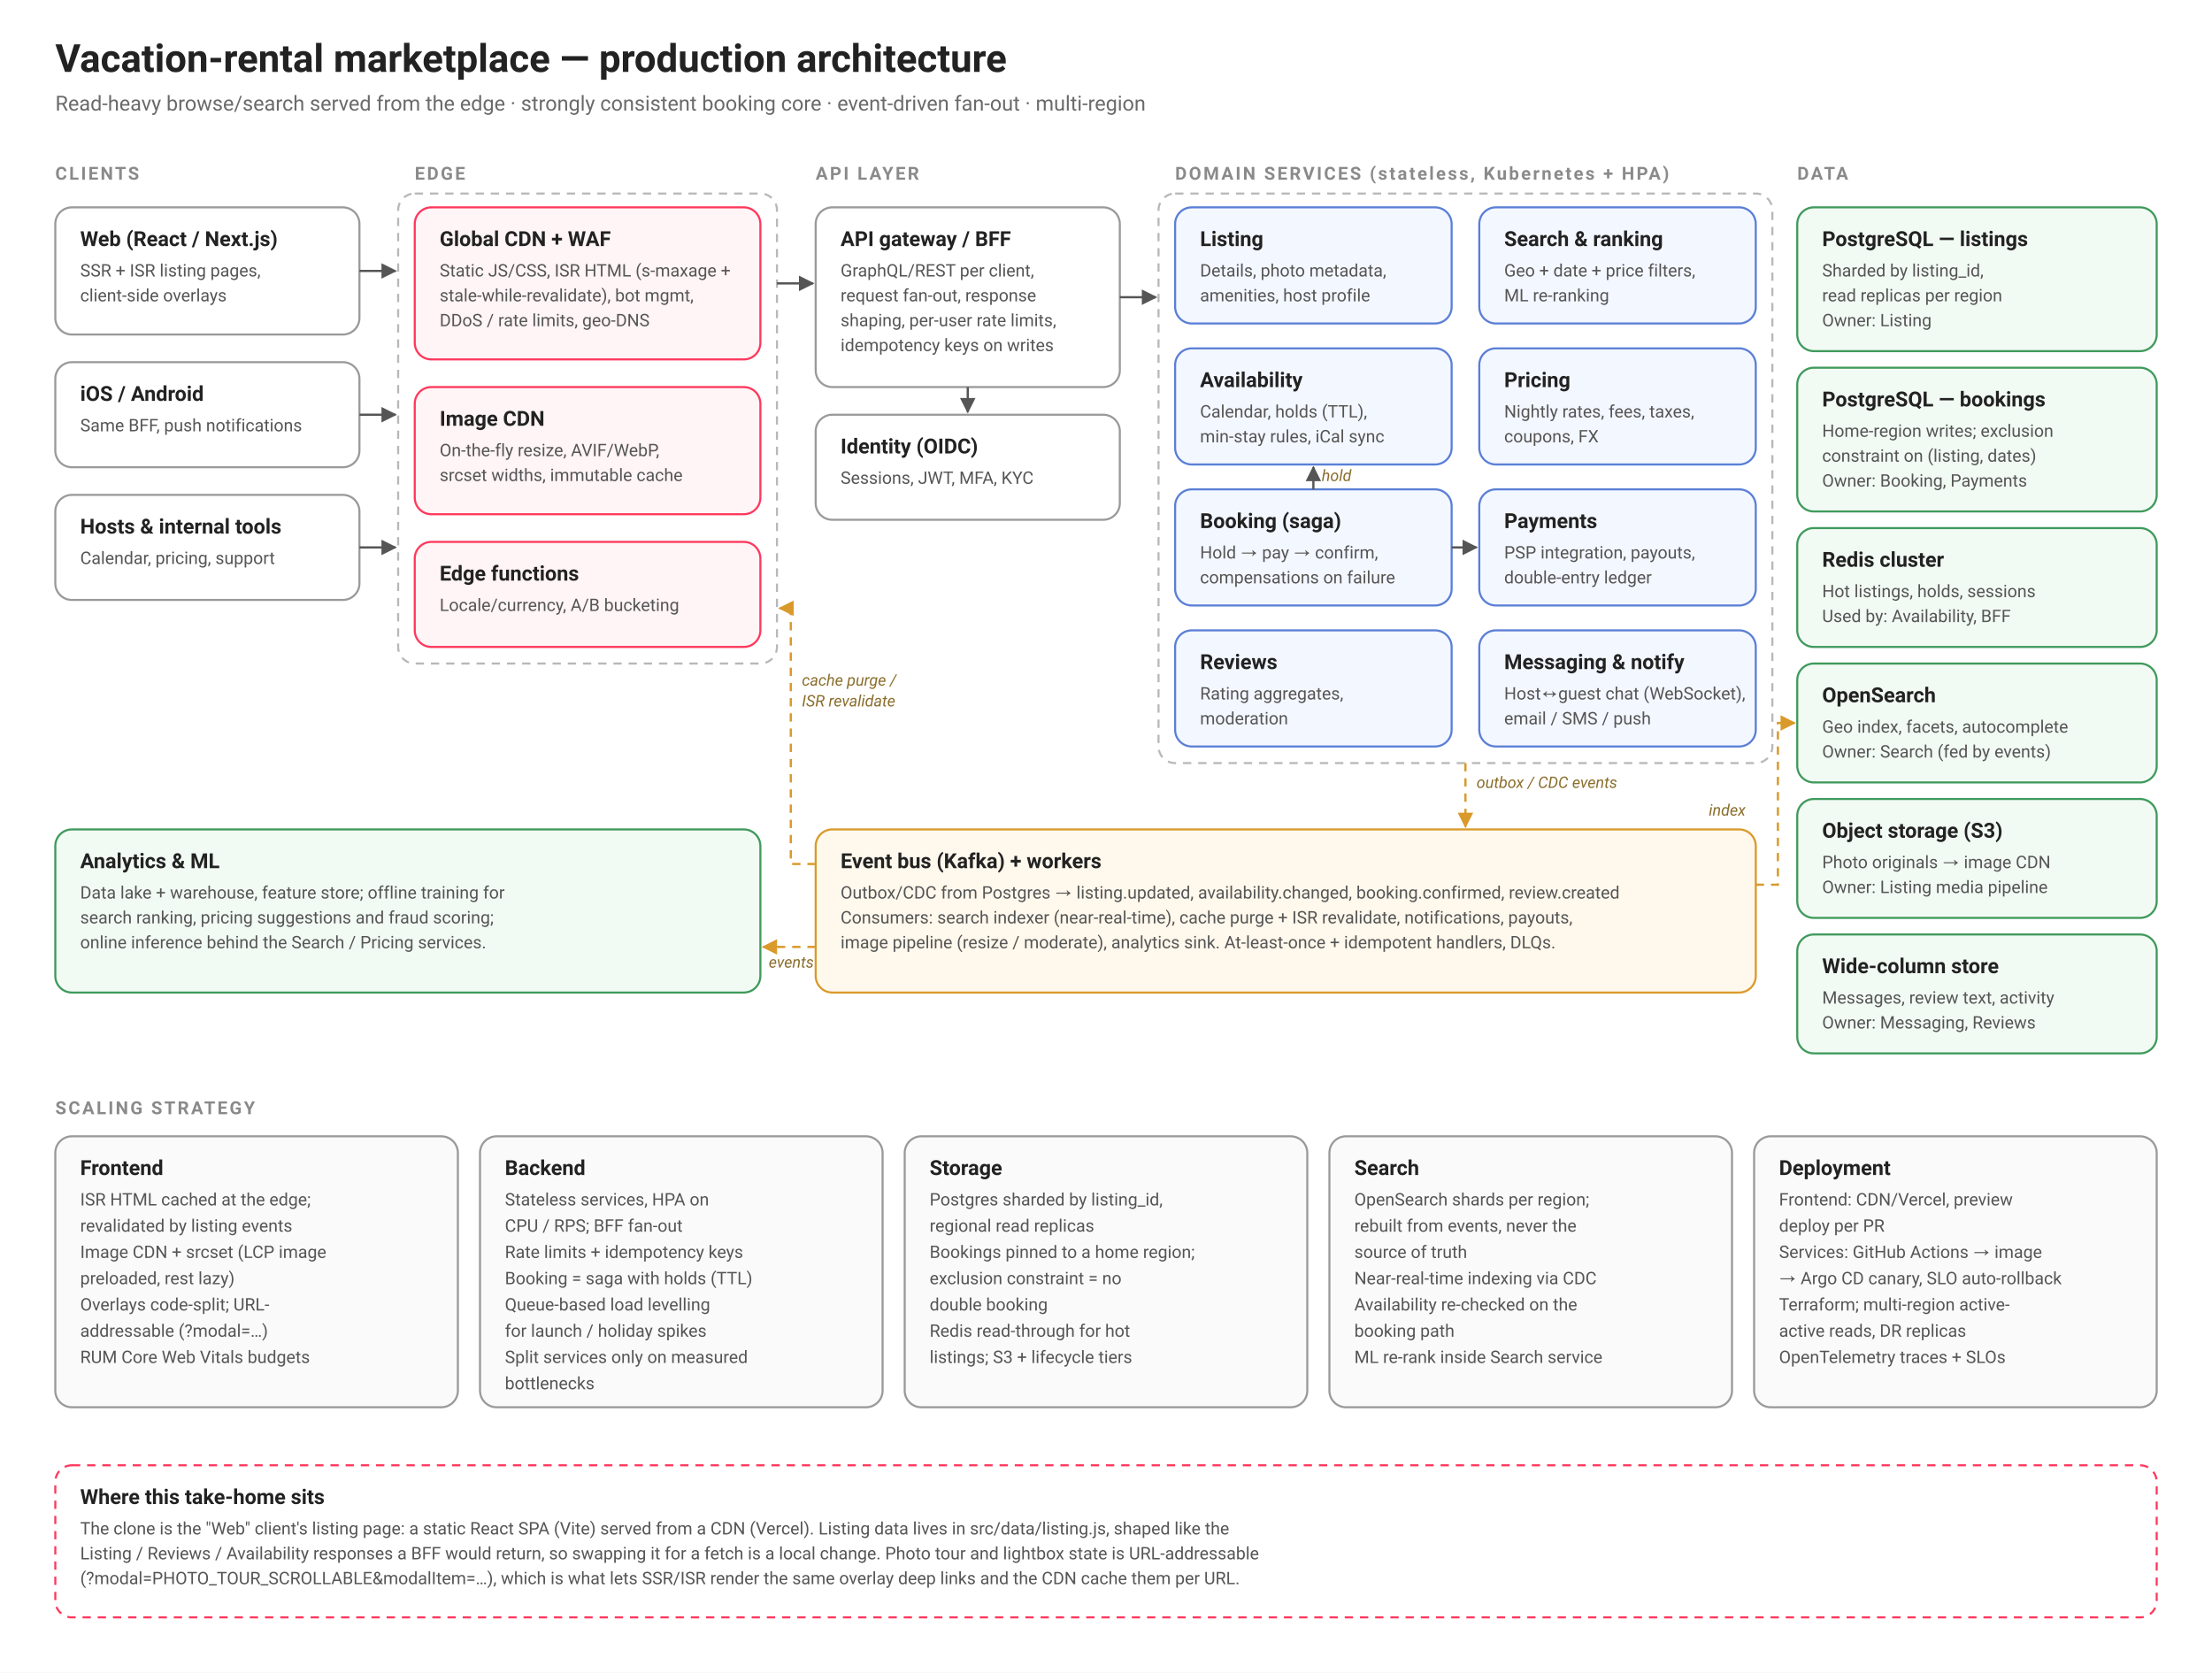
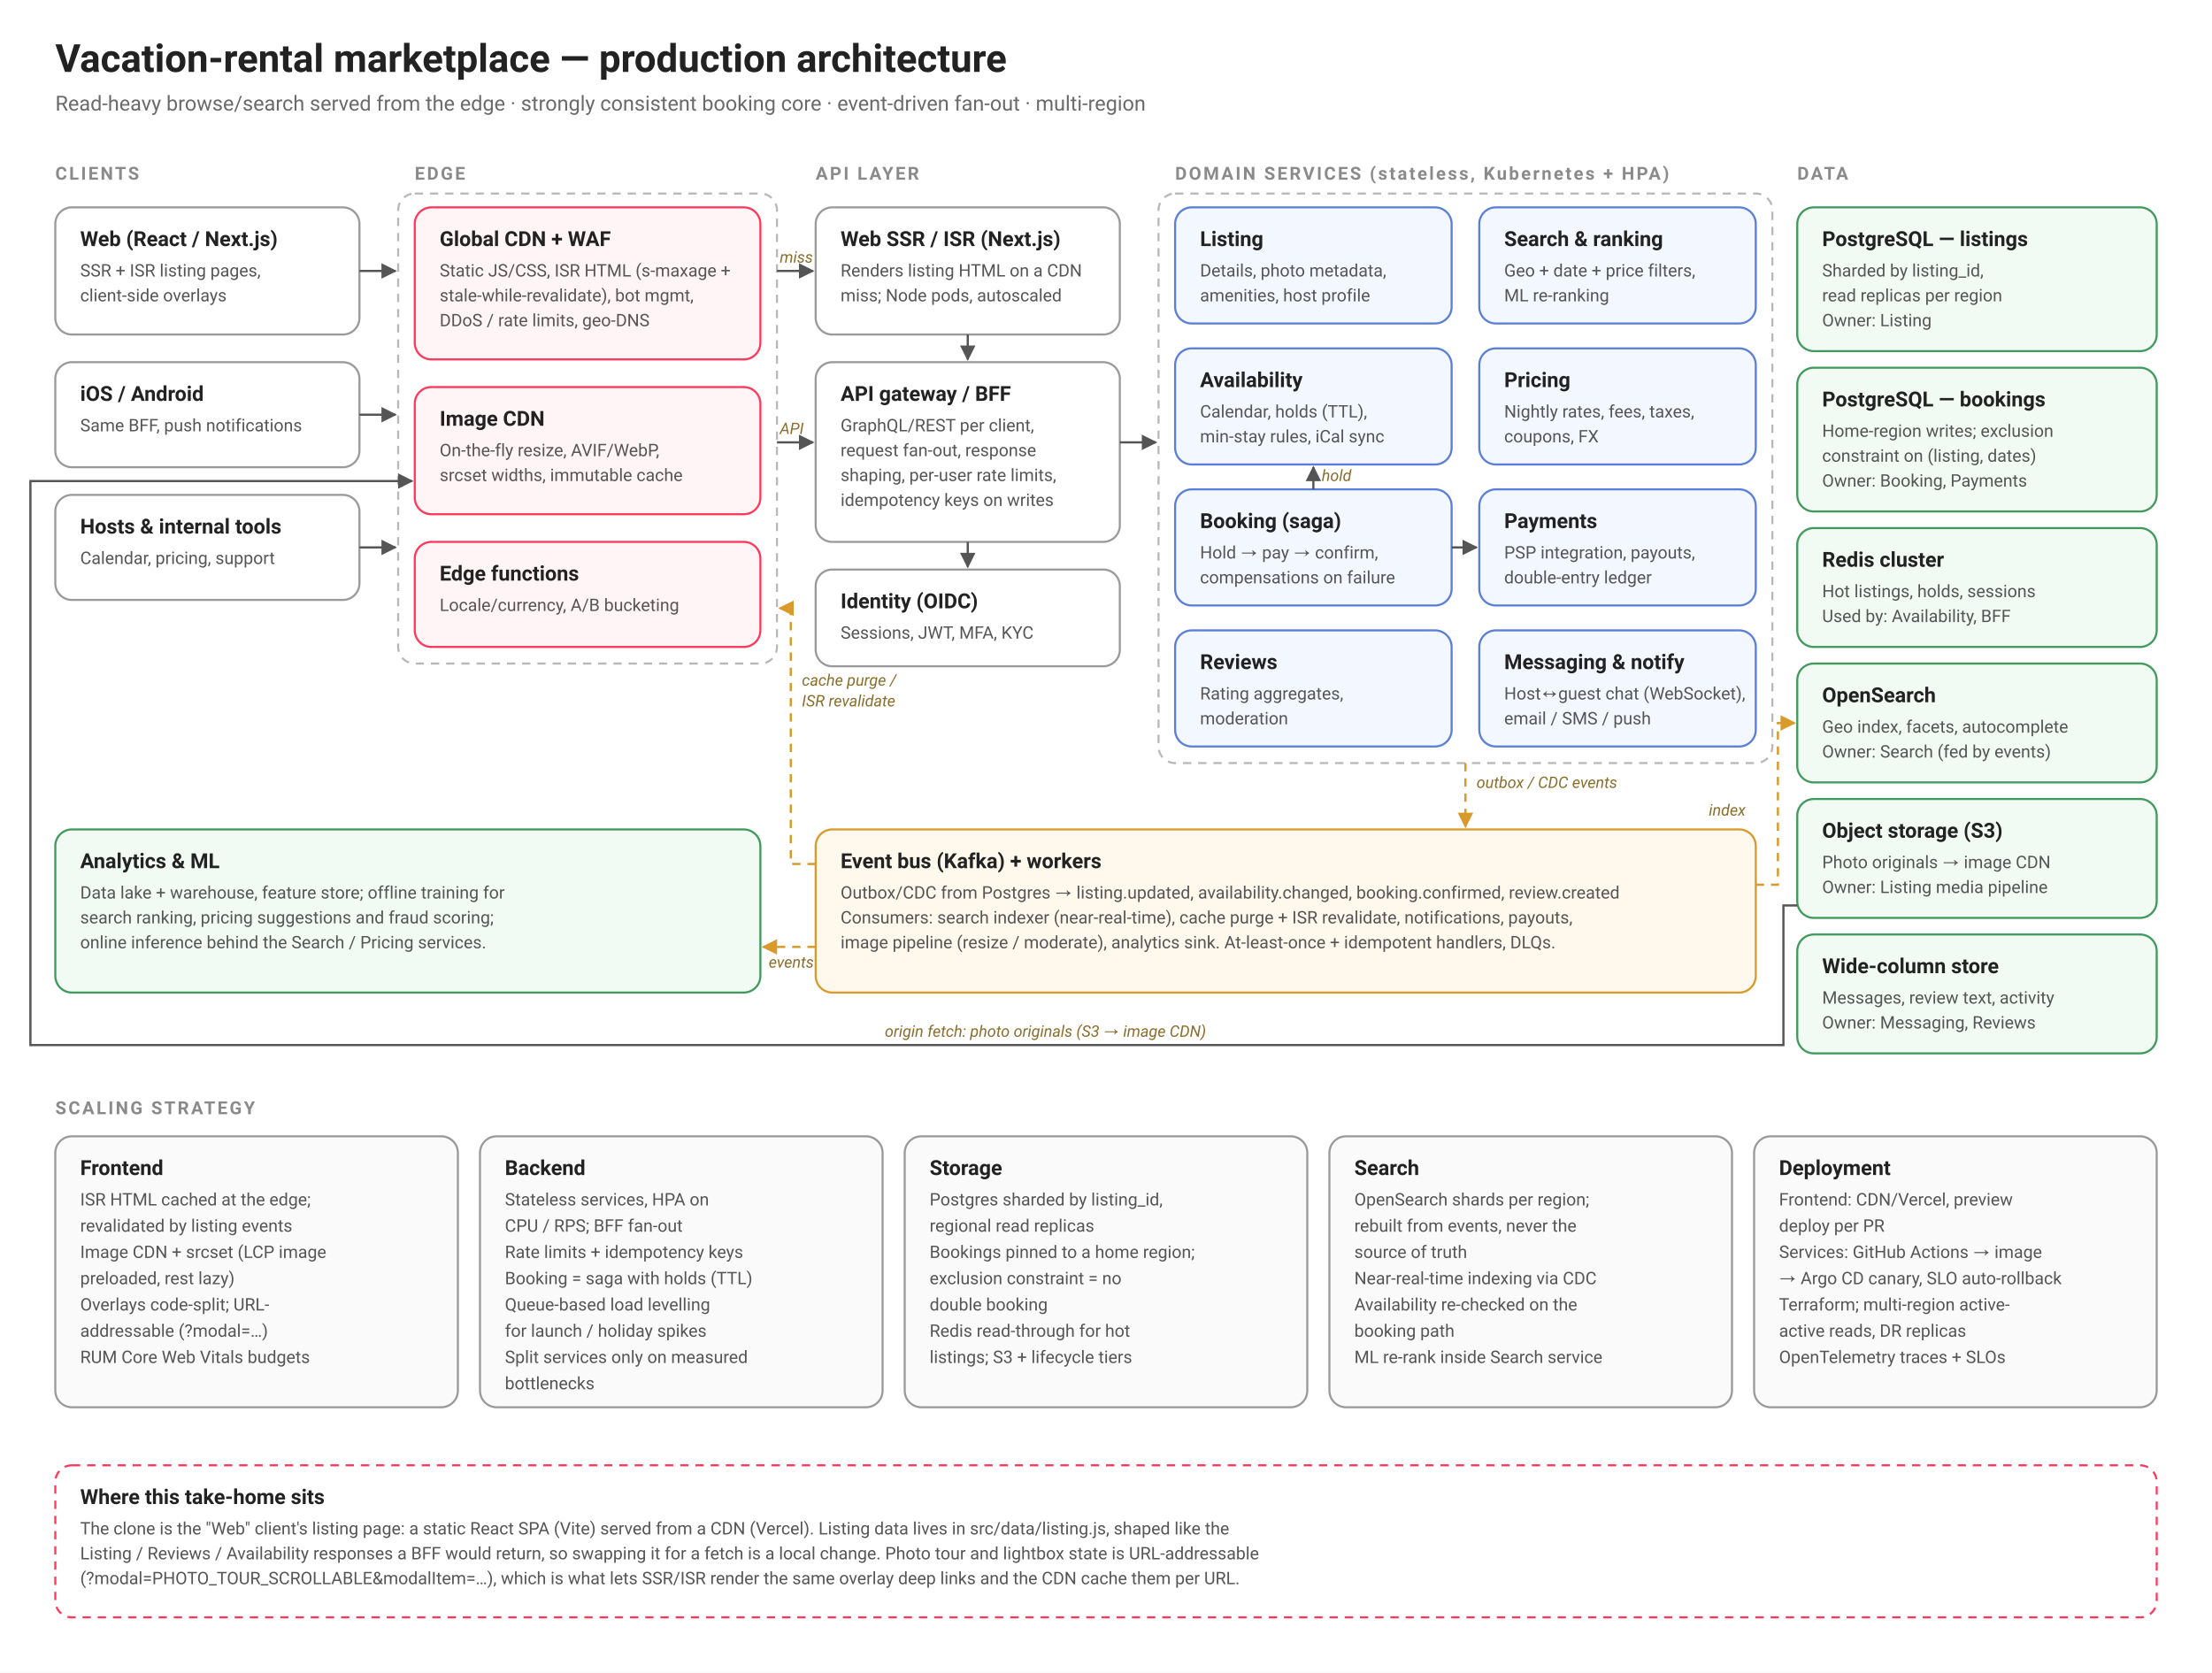
<svg xmlns="http://www.w3.org/2000/svg" viewBox="0 0 1600 1210" font-family="Segoe UI, Roboto, Helvetica, Arial, sans-serif">
  <defs>
    <marker id="a" viewBox="0 0 10 10" refX="9" refY="5" markerWidth="7" markerHeight="7" orient="auto">
      <path d="M0 0 L10 5 L0 10 z" fill="#555" />
    </marker>
    <marker id="ad" viewBox="0 0 10 10" refX="9" refY="5" markerWidth="7" markerHeight="7" orient="auto">
      <path d="M0 0 L10 5 L0 10 z" fill="#d99a2b" />
    </marker>
  </defs>
  <rect width="1600" height="1210" fill="#fff" />
  <text x="40" y="52" font-size="28" font-weight="700" fill="#222">Vacation-rental marketplace — production architecture</text>
  <text x="40" y="80" font-size="15" fill="#6a6a6a">Read-heavy browse/search served from the edge · strongly consistent booking core · event-driven fan-out · multi-region</text>
  <text x="40" y="130" font-size="13" font-weight="700" letter-spacing="1.5" fill="#8a8a8a">CLIENTS</text>
  <text x="300" y="130" font-size="13" font-weight="700" letter-spacing="1.5" fill="#8a8a8a">EDGE</text>
  <text x="590" y="130" font-size="13" font-weight="700" letter-spacing="1.5" fill="#8a8a8a">API LAYER</text>
  <text x="850" y="130" font-size="13" font-weight="700" letter-spacing="1.5" fill="#8a8a8a">DOMAIN SERVICES  (stateless, Kubernetes + HPA)</text>
  <text x="1300" y="130" font-size="13" font-weight="700" letter-spacing="1.5" fill="#8a8a8a">DATA</text>
  <text x="40" y="806" font-size="13" font-weight="700" letter-spacing="1.5" fill="#8a8a8a">SCALING STRATEGY</text>
  <rect x="288" y="140" width="274" height="340" rx="12" fill="transparent" stroke="#b8b8b8" stroke-width="1.5" stroke-dasharray="6 5" />
  <rect x="838" y="140" width="444" height="412" rx="12" fill="transparent" stroke="#b8b8b8" stroke-width="1.5" stroke-dasharray="6 5" />
  <rect x="40" y="150" width="220" height="92" rx="12" fill="#ffffff" stroke="#9a9a9a" stroke-width="1.5" />
  <text x="58" y="178" font-size="15" font-weight="700" fill="#222">Web (React / Next.js)</text>
  <text x="58" y="200" font-size="12.5" fill="#555">SSR + ISR listing pages,</text>
  <text x="58" y="218" font-size="12.5" fill="#555">client-side overlays</text>
  <rect x="40" y="262" width="220" height="76" rx="12" fill="#ffffff" stroke="#9a9a9a" stroke-width="1.5" />
  <text x="58" y="290" font-size="15" font-weight="700" fill="#222">iOS / Android</text>
  <text x="58" y="312" font-size="12.5" fill="#555">Same BFF, push notifications</text>
  <rect x="40" y="358" width="220" height="76" rx="12" fill="#ffffff" stroke="#9a9a9a" stroke-width="1.5" />
  <text x="58" y="386" font-size="15" font-weight="700" fill="#222">Hosts &amp; internal tools</text>
  <text x="58" y="408" font-size="12.5" fill="#555">Calendar, pricing, support</text>
  <rect x="300" y="150" width="250" height="110" rx="12" fill="#fff4f6" stroke="#ff385c" stroke-width="1.5" />
  <text x="318" y="178" font-size="15" font-weight="700" fill="#222">Global CDN + WAF</text>
  <text x="318" y="200" font-size="12.5" fill="#555">Static JS/CSS, ISR HTML (s-maxage +</text>
  <text x="318" y="218" font-size="12.5" fill="#555">stale-while-revalidate), bot mgmt,</text>
  <text x="318" y="236" font-size="12.5" fill="#555">DDoS / rate limits, geo-DNS</text>
  <rect x="300" y="280" width="250" height="92" rx="12" fill="#fff4f6" stroke="#ff385c" stroke-width="1.5" />
  <text x="318" y="308" font-size="15" font-weight="700" fill="#222">Image CDN</text>
  <text x="318" y="330" font-size="12.5" fill="#555">On-the-fly resize, AVIF/WebP,</text>
  <text x="318" y="348" font-size="12.5" fill="#555">srcset widths, immutable cache</text>
  <rect x="300" y="392" width="250" height="76" rx="12" fill="#fff4f6" stroke="#ff385c" stroke-width="1.5" />
  <text x="318" y="420" font-size="15" font-weight="700" fill="#222">Edge functions</text>
  <text x="318" y="442" font-size="12.5" fill="#555">Locale/currency, A/B bucketing</text>
-   <rect x="590" y="150" width="220" height="130" rx="12" fill="#ffffff" stroke="#9a9a9a" stroke-width="1.5" />
-   <text x="608" y="178" font-size="15" font-weight="700" fill="#222">API gateway / BFF</text>
-   <text x="608" y="200" font-size="12.5" fill="#555">GraphQL/REST per client,</text>
-   <text x="608" y="218" font-size="12.5" fill="#555">request fan-out, response</text>
-   <text x="608" y="236" font-size="12.5" fill="#555">shaping, per-user rate limits,</text>
-   <text x="608" y="254" font-size="12.5" fill="#555">idempotency keys on writes</text>
-   <rect x="590" y="300" width="220" height="76" rx="12" fill="#ffffff" stroke="#9a9a9a" stroke-width="1.5" />
-   <text x="608" y="328" font-size="15" font-weight="700" fill="#222">Identity (OIDC)</text>
-   <text x="608" y="350" font-size="12.5" fill="#555">Sessions, JWT, MFA, KYC</text>
+   <rect x="590" y="150" width="220" height="92" rx="12" fill="#ffffff" stroke="#9a9a9a" stroke-width="1.5" />
+   <text x="608" y="178" font-size="15" font-weight="700" fill="#222">Web SSR / ISR (Next.js)</text>
+   <text x="608" y="200" font-size="12.5" fill="#555">Renders listing HTML on a CDN</text>
+   <text x="608" y="218" font-size="12.5" fill="#555">miss; Node pods, autoscaled</text>
+   <rect x="590" y="262" width="220" height="130" rx="12" fill="#ffffff" stroke="#9a9a9a" stroke-width="1.5" />
+   <text x="608" y="290" font-size="15" font-weight="700" fill="#222">API gateway / BFF</text>
+   <text x="608" y="312" font-size="12.5" fill="#555">GraphQL/REST per client,</text>
+   <text x="608" y="330" font-size="12.5" fill="#555">request fan-out, response</text>
+   <text x="608" y="348" font-size="12.5" fill="#555">shaping, per-user rate limits,</text>
+   <text x="608" y="366" font-size="12.5" fill="#555">idempotency keys on writes</text>
+   <rect x="590" y="412" width="220" height="70" rx="12" fill="#ffffff" stroke="#9a9a9a" stroke-width="1.5" />
+   <text x="608" y="440" font-size="15" font-weight="700" fill="#222">Identity (OIDC)</text>
+   <text x="608" y="462" font-size="12.5" fill="#555">Sessions, JWT, MFA, KYC</text>
  <rect x="850" y="150" width="200" height="84" rx="12" fill="#f3f7ff" stroke="#5b7fd6" stroke-width="1.5" />
  <text x="868" y="178" font-size="15" font-weight="700" fill="#222">Listing</text>
  <text x="868" y="200" font-size="12.5" fill="#555">Details, photo metadata,</text>
  <text x="868" y="218" font-size="12.5" fill="#555">amenities, host profile</text>
  <rect x="1070" y="150" width="200" height="84" rx="12" fill="#f3f7ff" stroke="#5b7fd6" stroke-width="1.5" />
  <text x="1088" y="178" font-size="15" font-weight="700" fill="#222">Search &amp; ranking</text>
  <text x="1088" y="200" font-size="12.5" fill="#555">Geo + date + price filters,</text>
  <text x="1088" y="218" font-size="12.5" fill="#555">ML re-ranking</text>
  <rect x="850" y="252" width="200" height="84" rx="12" fill="#f3f7ff" stroke="#5b7fd6" stroke-width="1.5" />
  <text x="868" y="280" font-size="15" font-weight="700" fill="#222">Availability</text>
  <text x="868" y="302" font-size="12.5" fill="#555">Calendar, holds (TTL),</text>
  <text x="868" y="320" font-size="12.5" fill="#555">min-stay rules, iCal sync</text>
  <rect x="1070" y="252" width="200" height="84" rx="12" fill="#f3f7ff" stroke="#5b7fd6" stroke-width="1.5" />
  <text x="1088" y="280" font-size="15" font-weight="700" fill="#222">Pricing</text>
  <text x="1088" y="302" font-size="12.5" fill="#555">Nightly rates, fees, taxes,</text>
  <text x="1088" y="320" font-size="12.5" fill="#555">coupons, FX</text>
  <rect x="850" y="354" width="200" height="84" rx="12" fill="#f3f7ff" stroke="#5b7fd6" stroke-width="1.5" />
  <text x="868" y="382" font-size="15" font-weight="700" fill="#222">Booking (saga)</text>
  <text x="868" y="404" font-size="12.5" fill="#555">Hold → pay → confirm,</text>
  <text x="868" y="422" font-size="12.5" fill="#555">compensations on failure</text>
  <rect x="1070" y="354" width="200" height="84" rx="12" fill="#f3f7ff" stroke="#5b7fd6" stroke-width="1.5" />
  <text x="1088" y="382" font-size="15" font-weight="700" fill="#222">Payments</text>
  <text x="1088" y="404" font-size="12.5" fill="#555">PSP integration, payouts,</text>
  <text x="1088" y="422" font-size="12.5" fill="#555">double-entry ledger</text>
  <rect x="850" y="456" width="200" height="84" rx="12" fill="#f3f7ff" stroke="#5b7fd6" stroke-width="1.5" />
  <text x="868" y="484" font-size="15" font-weight="700" fill="#222">Reviews</text>
  <text x="868" y="506" font-size="12.5" fill="#555">Rating aggregates,</text>
  <text x="868" y="524" font-size="12.5" fill="#555">moderation</text>
  <rect x="1070" y="456" width="200" height="84" rx="12" fill="#f3f7ff" stroke="#5b7fd6" stroke-width="1.5" />
  <text x="1088" y="484" font-size="15" font-weight="700" fill="#222">Messaging &amp; notify</text>
  <text x="1088" y="506" font-size="12.5" fill="#555">Host↔guest chat (WebSocket),</text>
  <text x="1088" y="524" font-size="12.5" fill="#555">email / SMS / push</text>
  <rect x="1300" y="150" width="260" height="104" rx="12" fill="#f2faf4" stroke="#3f9a5c" stroke-width="1.5" />
  <text x="1318" y="178" font-size="15" font-weight="700" fill="#222">PostgreSQL — listings</text>
  <text x="1318" y="200" font-size="12.5" fill="#555">Sharded by listing_id,</text>
  <text x="1318" y="218" font-size="12.5" fill="#555">read replicas per region</text>
  <text x="1318" y="236" font-size="12.5" fill="#555">Owner: Listing</text>
  <rect x="1300" y="266" width="260" height="104" rx="12" fill="#f2faf4" stroke="#3f9a5c" stroke-width="1.5" />
  <text x="1318" y="294" font-size="15" font-weight="700" fill="#222">PostgreSQL — bookings</text>
  <text x="1318" y="316" font-size="12.5" fill="#555">Home-region writes; exclusion</text>
  <text x="1318" y="334" font-size="12.5" fill="#555">constraint on (listing, dates)</text>
  <text x="1318" y="352" font-size="12.5" fill="#555">Owner: Booking, Payments</text>
  <rect x="1300" y="382" width="260" height="86" rx="12" fill="#f2faf4" stroke="#3f9a5c" stroke-width="1.5" />
  <text x="1318" y="410" font-size="15" font-weight="700" fill="#222">Redis cluster</text>
  <text x="1318" y="432" font-size="12.5" fill="#555">Hot listings, holds, sessions</text>
  <text x="1318" y="450" font-size="12.5" fill="#555">Used by: Availability, BFF</text>
  <rect x="1300" y="480" width="260" height="86" rx="12" fill="#f2faf4" stroke="#3f9a5c" stroke-width="1.5" />
  <text x="1318" y="508" font-size="15" font-weight="700" fill="#222">OpenSearch</text>
  <text x="1318" y="530" font-size="12.5" fill="#555">Geo index, facets, autocomplete</text>
  <text x="1318" y="548" font-size="12.5" fill="#555">Owner: Search (fed by events)</text>
  <rect x="1300" y="578" width="260" height="86" rx="12" fill="#f2faf4" stroke="#3f9a5c" stroke-width="1.5" />
  <text x="1318" y="606" font-size="15" font-weight="700" fill="#222">Object storage (S3)</text>
  <text x="1318" y="628" font-size="12.5" fill="#555">Photo originals → image CDN</text>
  <text x="1318" y="646" font-size="12.5" fill="#555">Owner: Listing media pipeline</text>
  <rect x="1300" y="676" width="260" height="86" rx="12" fill="#f2faf4" stroke="#3f9a5c" stroke-width="1.5" />
  <text x="1318" y="704" font-size="15" font-weight="700" fill="#222">Wide-column store</text>
  <text x="1318" y="726" font-size="12.5" fill="#555">Messages, review text, activity</text>
  <text x="1318" y="744" font-size="12.5" fill="#555">Owner: Messaging, Reviews</text>
  <rect x="590" y="600" width="680" height="118" rx="12" fill="#fff8ec" stroke="#d99a2b" stroke-width="1.5" />
  <text x="608" y="628" font-size="15" font-weight="700" fill="#222">Event bus (Kafka) + workers</text>
  <text x="608" y="650" font-size="12.5" fill="#555">Outbox/CDC from Postgres → listing.updated, availability.changed, booking.confirmed, review.created</text>
  <text x="608" y="668" font-size="12.5" fill="#555">Consumers: search indexer (near-real-time), cache purge + ISR revalidate, notifications, payouts,</text>
  <text x="608" y="686" font-size="12.5" fill="#555">image pipeline (resize / moderate), analytics sink. At-least-once + idempotent handlers, DLQs.</text>
  <rect x="40" y="600" width="510" height="118" rx="12" fill="#f2faf4" stroke="#3f9a5c" stroke-width="1.5" />
  <text x="58" y="628" font-size="15" font-weight="700" fill="#222">Analytics &amp; ML</text>
  <text x="58" y="650" font-size="12.5" fill="#555">Data lake + warehouse, feature store; offline training for</text>
  <text x="58" y="668" font-size="12.5" fill="#555">search ranking, pricing suggestions and fraud scoring;</text>
  <text x="58" y="686" font-size="12.5" fill="#555">online inference behind the Search / Pricing services.</text>
  <rect x="40" y="822" width="291.2" height="196" rx="12" fill="#fafafa" stroke="#9a9a9a" stroke-width="1.5" />
  <text x="58" y="850" font-size="15" font-weight="700" fill="#222">Frontend</text>
  <text x="58" y="872" font-size="12.5" fill="#555">ISR HTML cached at the edge;</text>
  <text x="58" y="891" font-size="12.5" fill="#555">revalidated by listing events</text>
  <text x="58" y="910" font-size="12.5" fill="#555">Image CDN + srcset (LCP image</text>
  <text x="58" y="929" font-size="12.5" fill="#555">preloaded, rest lazy)</text>
  <text x="58" y="948" font-size="12.5" fill="#555">Overlays code-split; URL-</text>
  <text x="58" y="967" font-size="12.5" fill="#555">addressable (?modal=…)</text>
  <text x="58" y="986" font-size="12.5" fill="#555">RUM Core Web Vitals budgets</text>
  <rect x="347.2" y="822" width="291.2" height="196" rx="12" fill="#fafafa" stroke="#9a9a9a" stroke-width="1.5" />
  <text x="365.2" y="850" font-size="15" font-weight="700" fill="#222">Backend</text>
  <text x="365.2" y="872" font-size="12.5" fill="#555">Stateless services, HPA on</text>
  <text x="365.2" y="891" font-size="12.5" fill="#555">CPU / RPS; BFF fan-out</text>
  <text x="365.2" y="910" font-size="12.5" fill="#555">Rate limits + idempotency keys</text>
  <text x="365.2" y="929" font-size="12.5" fill="#555">Booking = saga with holds (TTL)</text>
  <text x="365.2" y="948" font-size="12.5" fill="#555">Queue-based load levelling</text>
  <text x="365.2" y="967" font-size="12.5" fill="#555">for launch / holiday spikes</text>
  <text x="365.2" y="986" font-size="12.5" fill="#555">Split services only on measured</text>
  <text x="365.2" y="1005" font-size="12.5" fill="#555">bottlenecks</text>
  <rect x="654.4" y="822" width="291.2" height="196" rx="12" fill="#fafafa" stroke="#9a9a9a" stroke-width="1.5" />
  <text x="672.4" y="850" font-size="15" font-weight="700" fill="#222">Storage</text>
  <text x="672.4" y="872" font-size="12.5" fill="#555">Postgres sharded by listing_id,</text>
  <text x="672.4" y="891" font-size="12.5" fill="#555">regional read replicas</text>
  <text x="672.4" y="910" font-size="12.5" fill="#555">Bookings pinned to a home region;</text>
  <text x="672.4" y="929" font-size="12.5" fill="#555">exclusion constraint = no</text>
  <text x="672.4" y="948" font-size="12.5" fill="#555">double booking</text>
  <text x="672.4" y="967" font-size="12.5" fill="#555">Redis read-through for hot</text>
  <text x="672.4" y="986" font-size="12.5" fill="#555">listings; S3 + lifecycle tiers</text>
  <rect x="961.6" y="822" width="291.2" height="196" rx="12" fill="#fafafa" stroke="#9a9a9a" stroke-width="1.5" />
  <text x="979.6" y="850" font-size="15" font-weight="700" fill="#222">Search</text>
  <text x="979.6" y="872" font-size="12.5" fill="#555">OpenSearch shards per region;</text>
  <text x="979.6" y="891" font-size="12.5" fill="#555">rebuilt from events, never the</text>
  <text x="979.6" y="910" font-size="12.5" fill="#555">source of truth</text>
  <text x="979.6" y="929" font-size="12.5" fill="#555">Near-real-time indexing via CDC</text>
  <text x="979.6" y="948" font-size="12.5" fill="#555">Availability re-checked on the</text>
  <text x="979.6" y="967" font-size="12.5" fill="#555">booking path</text>
  <text x="979.6" y="986" font-size="12.5" fill="#555">ML re-rank inside Search service</text>
  <rect x="1268.8" y="822" width="291.2" height="196" rx="12" fill="#fafafa" stroke="#9a9a9a" stroke-width="1.5" />
  <text x="1286.8" y="850" font-size="15" font-weight="700" fill="#222">Deployment</text>
  <text x="1286.8" y="872" font-size="12.5" fill="#555">Frontend: CDN/Vercel, preview</text>
  <text x="1286.8" y="891" font-size="12.5" fill="#555">deploy per PR</text>
  <text x="1286.8" y="910" font-size="12.5" fill="#555">Services: GitHub Actions → image</text>
  <text x="1286.8" y="929" font-size="12.5" fill="#555">→ Argo CD canary, SLO auto-rollback</text>
  <text x="1286.8" y="948" font-size="12.5" fill="#555">Terraform; multi-region active-</text>
  <text x="1286.8" y="967" font-size="12.5" fill="#555">active reads, DR replicas</text>
  <text x="1286.8" y="986" font-size="12.5" fill="#555">OpenTelemetry traces + SLOs</text>
  <rect x="40" y="1060" width="1520" height="110" rx="12" fill="#ffffff" stroke="#ff385c" stroke-width="1.5" stroke-dasharray="6 5" />
  <text x="58" y="1088" font-size="15" font-weight="700" fill="#222">Where this take-home sits</text>
  <text x="58" y="1110" font-size="12.5" fill="#555">The clone is the "Web" client's listing page: a static React SPA (Vite) served from a CDN (Vercel). Listing data lives in src/data/listing.js, shaped like the</text>
  <text x="58" y="1128" font-size="12.5" fill="#555">Listing / Reviews / Availability responses a BFF would return, so swapping it for a fetch is a local change. Photo tour and lightbox state is URL-addressable</text>
  <text x="58" y="1146" font-size="12.5" fill="#555">(?modal=PHOTO_TOUR_SCROLLABLE&amp;modalItem=…), which is what lets SSR/ISR render the same overlay deep links and the CDN cache them per URL.</text>
  <path d="M260 196 L286 196" fill="none" stroke="#555" stroke-width="1.6" marker-end="url(#a)" />
  <path d="M260 300 L286 300" fill="none" stroke="#555" stroke-width="1.6" marker-end="url(#a)" />
  <path d="M260 396 L286 396" fill="none" stroke="#555" stroke-width="1.6" marker-end="url(#a)" />
-   <path d="M562 205 L588 205" fill="none" stroke="#555" stroke-width="1.6" marker-end="url(#a)" />
-   <path d="M700 280 L700 298" fill="none" stroke="#555" stroke-width="1.6" marker-end="url(#a)" />
-   <path d="M810 215 L836 215" fill="none" stroke="#555" stroke-width="1.6" marker-end="url(#a)" />
+   <path d="M562 196 L588 196" fill="none" stroke="#555" stroke-width="1.6" marker-end="url(#a)" />
+   <path d="M700 242 L700 260" fill="none" stroke="#555" stroke-width="1.6" marker-end="url(#a)" />
+   <path d="M562 320 L588 320" fill="none" stroke="#555" stroke-width="1.6" marker-end="url(#a)" />
+   <path d="M700 392 L700 410" fill="none" stroke="#555" stroke-width="1.6" marker-end="url(#a)" />
+   <path d="M810 320 L836 320" fill="none" stroke="#555" stroke-width="1.6" marker-end="url(#a)" />
+   <path d="M1300 655 L1290 655 L1290 756 L22 756 L22 348 L298 348" fill="none" stroke="#555" stroke-width="1.6" marker-end="url(#a)" />
  <path d="M950 354 L950 338" fill="none" stroke="#555" stroke-width="1.6" marker-end="url(#a)" />
  <path d="M1050 396 L1068 396" fill="none" stroke="#555" stroke-width="1.6" marker-end="url(#a)" />
  <path d="M1060 552 L1060 598" fill="none" stroke="#d99a2b" stroke-width="1.6" stroke-dasharray="6 5" marker-end="url(#ad)" />
  <path d="M1270 640 L1286 640 L1286 523 L1298 523" fill="none" stroke="#d99a2b" stroke-width="1.6" stroke-dasharray="6 5" marker-end="url(#ad)" />
  <path d="M590 685 L552 685" fill="none" stroke="#d99a2b" stroke-width="1.6" stroke-dasharray="6 5" marker-end="url(#ad)" />
  <path d="M590 625 L572 625 L572 440 L564 440" fill="none" stroke="#d99a2b" stroke-width="1.6" stroke-dasharray="6 5" marker-end="url(#ad)" />
  <text x="956" y="348" font-size="11.5" font-style="italic" fill="#8a6d2b">hold</text>
+   <text x="564" y="190" font-size="11.5" font-style="italic" fill="#8a6d2b">miss</text>
+   <text x="564" y="314" font-size="11.5" font-style="italic" fill="#8a6d2b">API</text>
+   <text x="640" y="750" font-size="11.5" font-style="italic" fill="#8a6d2b">origin fetch: photo originals (S3 → image CDN)</text>
  <text x="1068" y="570" font-size="11.5" font-style="italic" fill="#8a6d2b">outbox / CDC events</text>
  <text x="1236" y="590" font-size="11.5" font-style="italic" fill="#8a6d2b">index</text>
  <text x="556" y="700" font-size="11.5" font-style="italic" fill="#8a6d2b">events</text>
  <text x="580" y="496" font-size="11.5" font-style="italic" fill="#8a6d2b">cache purge /</text>
  <text x="580" y="511" font-size="11.5" font-style="italic" fill="#8a6d2b">ISR revalidate</text>
</svg>
